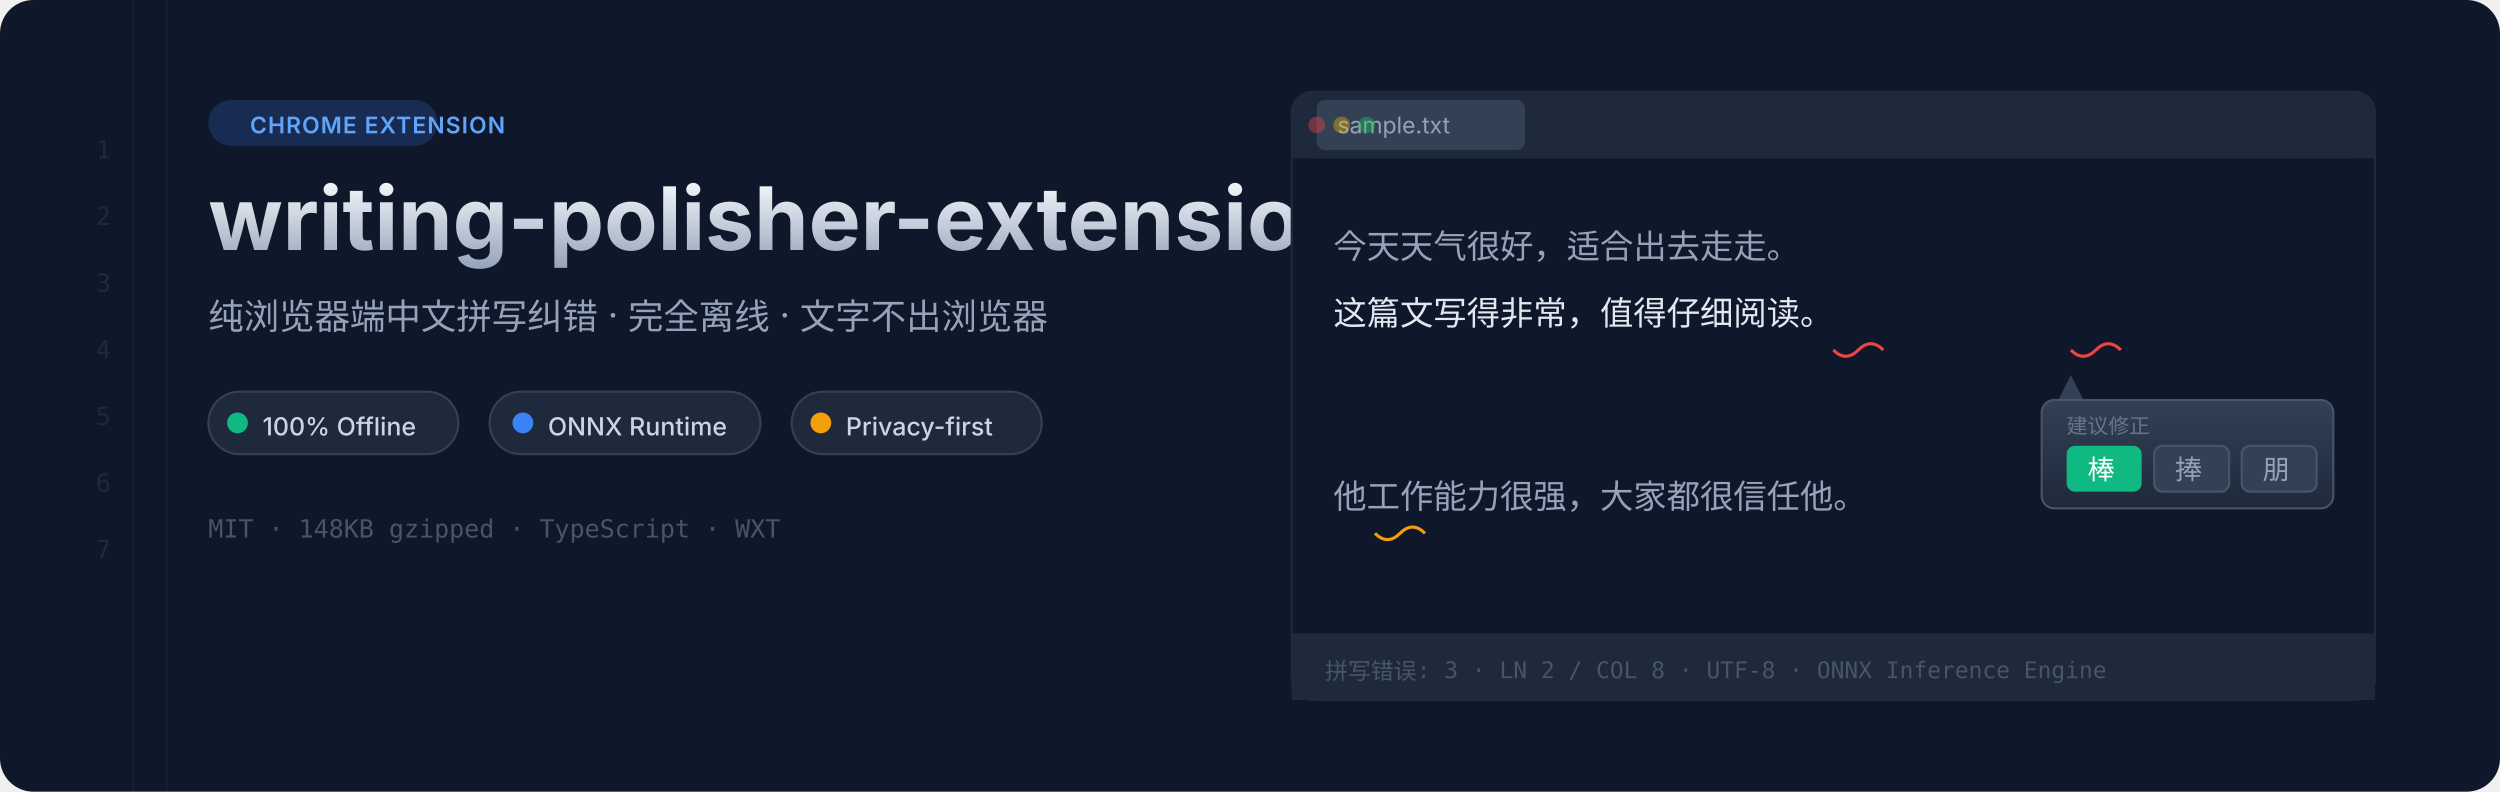
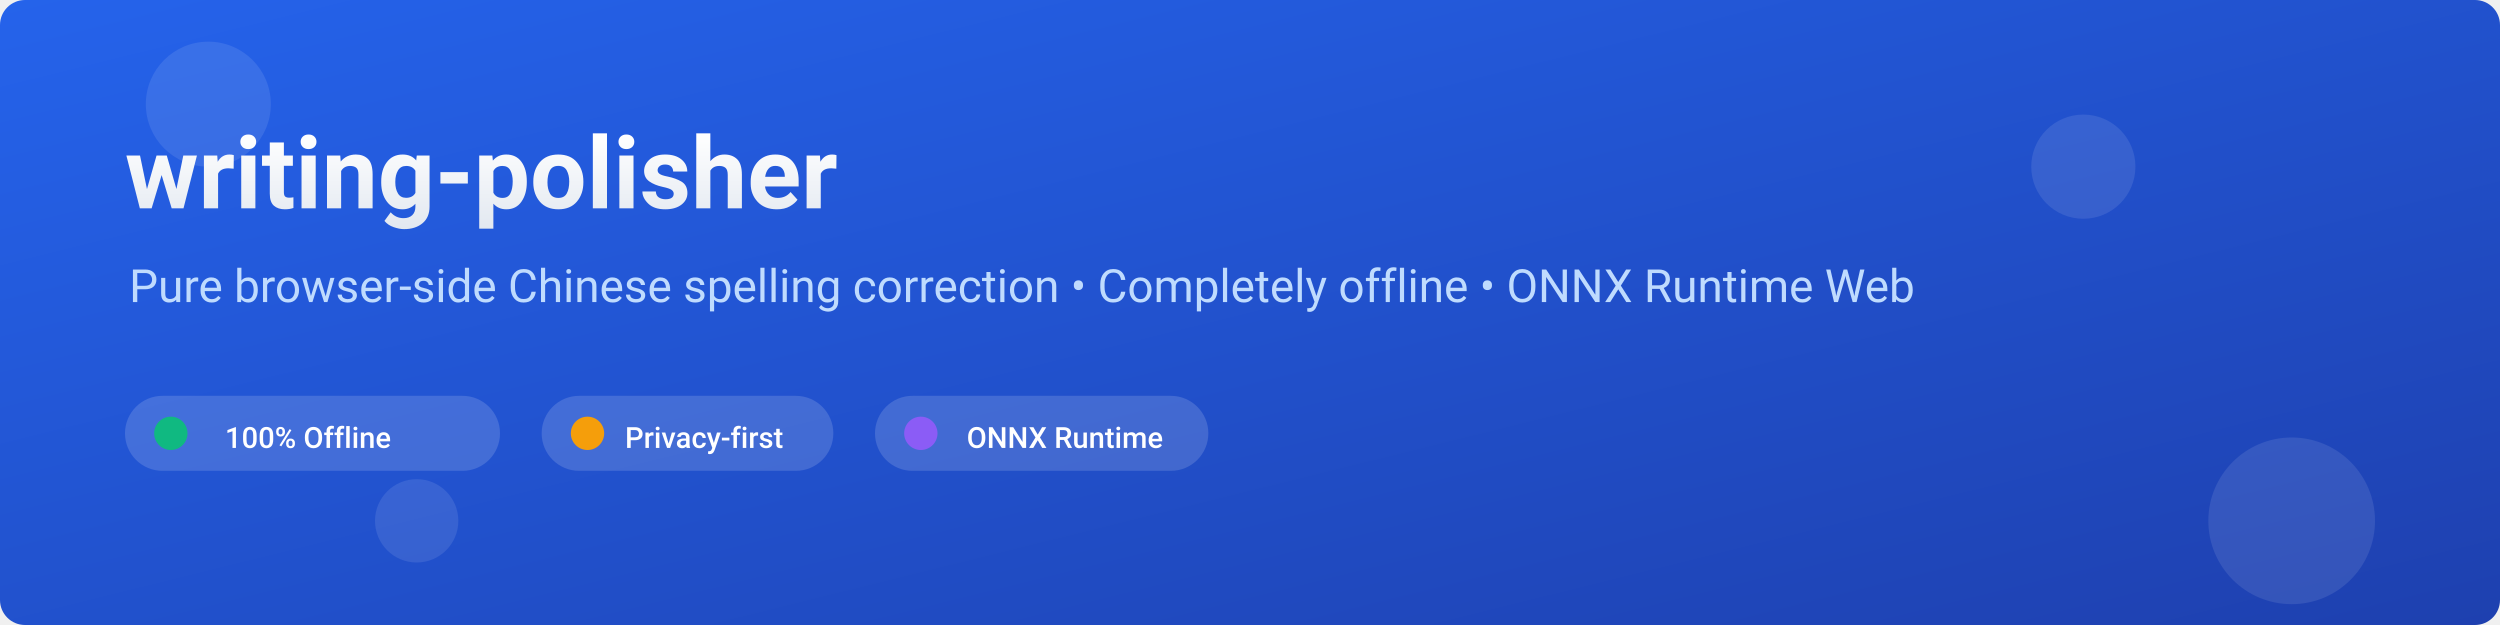
- <svg xmlns="http://www.w3.org/2000/svg" width="1200" height="380" viewBox="0 0 1200 380" role="img" aria-labelledby="hero-title hero-desc">
+ <svg xmlns="http://www.w3.org/2000/svg" width="1200" height="300" viewBox="0 0 1200 300">
  <defs>
-     <linearGradient id="bgGrad" x1="0" y1="0" x2="1200" y2="380">
-       <stop offset="0%" stop-color="#0f172a" />
-       <stop offset="100%" stop-color="#1e293b" />
+     <linearGradient id="bgGradient" x1="0%" x2="100%" y1="0%" y2="100%">
+       <stop offset="0%" style="stop-color:#2563eb;stop-opacity:1" />
+       <stop offset="100%" style="stop-color:#1e40af;stop-opacity:1" />
    </linearGradient>
-     <linearGradient id="textGrad" x1="0" y1="0" x2="0" y2="1">
-       <stop offset="0%" stop-color="#f1f5f9" />
-       <stop offset="100%" stop-color="#94a3b8" />
-     </linearGradient>
-     <linearGradient id="errorGrad" x1="0" y1="0" x2="1" y2="0">
-       <stop offset="0%" stop-color="#ef4444" />
-       <stop offset="50%" stop-color="#ef4444" />
-       <stop offset="100%" stop-color="#f87171" />
-     </linearGradient>
-     <linearGradient id="bubbleGrad" x1="0" y1="0" x2="0" y2="1">
-       <stop offset="0%" stop-color="#334155" />
-       <stop offset="100%" stop-color="#1e293b" />
+     <linearGradient id="textGradient" x1="0%" x2="0%" y1="0%" y2="100%">
+       <stop offset="0%" style="stop-color:#fff;stop-opacity:1" />
+       <stop offset="100%" style="stop-color:#e2e8f0;stop-opacity:1" />
    </linearGradient>
  </defs>
-   <rect width="1200" height="380" fill="url(#bgGrad)" rx="16" />
-   <g opacity="0.08" stroke="#64748b" stroke-width="1">
-     <line x1="64" y1="0" x2="64" y2="380" />
-     <line x1="80" y1="0" x2="80" y2="380" />
+   <rect width="1200" height="300" fill="url(#bgGradient)" rx="12" ry="12" />
+   <g opacity=".1">
+     <circle cx="100" cy="50" r="30" fill="#fff" />
+     <circle cx="1100" cy="250" r="40" fill="#fff" />
+     <circle cx="200" cy="250" r="20" fill="#fff" />
+     <circle cx="1000" cy="80" r="25" fill="#fff" />
  </g>
-   <g fill="#475569" font-family="ui-monospace, SFMono-Regular, Menlo, monospace" font-size="12" opacity="0.3">
-     <text x="46" y="76">1</text>
-     <text x="46" y="108">2</text>
-     <text x="46" y="140">3</text>
-     <text x="46" y="172">4</text>
-     <text x="46" y="204">5</text>
-     <text x="46" y="236">6</text>
-     <text x="46" y="268">7</text>
+   <text x="60" y="100" fill="url(#textGradient)" font-family="-apple-system, BlinkMacSystemFont, 'Segoe UI', Roboto, Oxygen, Ubuntu, Cantarell, sans-serif" font-size="48" font-weight="700">writing-polisher</text>
+   <text x="62" y="145" fill="#bfdbfe" font-family="-apple-system, BlinkMacSystemFont, 'Segoe UI', Roboto, Oxygen, Ubuntu, Cantarell, sans-serif" font-size="22" font-weight="400">Pure browser-side Chinese spelling correction • Completely offline • ONNX Runtime Web</text>
+   <g transform="translate(60, 190)">
+     <rect width="180" height="36" fill="rgba(255,255,255,0.15)" rx="18" />
+     <text x="48" y="25" fill="#fff" font-family="-apple-system, BlinkMacSystemFont, 'Segoe UI', Roboto, Oxygen, Ubuntu, Cantarell, sans-serif" font-size="14" font-weight="500">100% Offline</text>
+     <circle cx="22" cy="18" r="8" fill="#10b981" />
  </g>
-   <g transform="translate(100, 48)">
-     <rect width="110" height="22" rx="11" fill="#3b82f6" opacity="0.2" />
-     <text x="20" y="16" fill="#60a5fa" font-family="-apple-system, BlinkMacSystemFont, 'Segoe UI', sans-serif" font-size="11" font-weight="600" letter-spacing="0.5">CHROME EXTENSION</text>
-     <text x="0" y="72" fill="url(#textGrad)" font-family="-apple-system, BlinkMacSystemFont, 'Segoe UI', sans-serif" font-size="42" font-weight="700">writing-polisher-extension</text>
-     <text x="0" y="110" fill="#94a3b8" font-family="-apple-system, BlinkMacSystemFont, 'Segoe UI', sans-serif" font-size="17" font-weight="400">
-       纯浏览器端中文拼写纠错 · 完全离线 · 文字不出浏览器
-     </text>
-     <g transform="translate(0, 140)">
-       <rect width="120" height="30" rx="15" fill="#1e293b" stroke="#334155" stroke-width="1" />
-       <text x="26" y="21" fill="#cbd5e1" font-family="-apple-system, BlinkMacSystemFont, 'Segoe UI', sans-serif" font-size="12" font-weight="500">100% Offline</text>
-       <circle cx="14" cy="15" r="5" fill="#10b981" />
-     </g>
-     <g transform="translate(135, 140)">
-       <rect width="130" height="30" rx="15" fill="#1e293b" stroke="#334155" stroke-width="1" />
-       <text x="28" y="21" fill="#cbd5e1" font-family="-apple-system, BlinkMacSystemFont, 'Segoe UI', sans-serif" font-size="12" font-weight="500">ONNX Runtime</text>
-       <circle cx="16" cy="15" r="5" fill="#3b82f6" />
-     </g>
-     <g transform="translate(280, 140)">
-       <rect width="120" height="30" rx="15" fill="#1e293b" stroke="#334155" stroke-width="1" />
-       <text x="26" y="21" fill="#cbd5e1" font-family="-apple-system, BlinkMacSystemFont, 'Segoe UI', sans-serif" font-size="12" font-weight="500">Privacy-first</text>
-       <circle cx="14" cy="15" r="5" fill="#f59e0b" />
-     </g>
-     <text x="0" y="210" fill="#475569" font-family="ui-monospace, SFMono-Regular, Menlo, monospace" font-size="12">
-       MIT · 148KB gzipped · TypeScript · WXT
-     </text>
+   <g transform="translate(260, 190)">
+     <rect width="140" height="36" fill="rgba(255,255,255,0.15)" rx="18" />
+     <text x="40" y="25" fill="#fff" font-family="-apple-system, BlinkMacSystemFont, 'Segoe UI', Roboto, Oxygen, Ubuntu, Cantarell, sans-serif" font-size="14" font-weight="500">Privacy-first</text>
+     <circle cx="22" cy="18" r="8" fill="#f59e0b" />
  </g>
-   <g transform="translate(620, 44)">
-     <rect width="520" height="292" rx="10" fill="#0f172a" stroke="#1e293b" stroke-width="1" />
-     <rect x="0" y="0" width="520" height="32" rx="10" fill="#1e293b" />
-     <rect x="0" y="16" width="520" height="16" fill="#1e293b" />
-     <rect x="12" y="4" width="100" height="24" rx="4" fill="#334155" />
-     <text x="22" y="20" fill="#94a3b8" font-family="-apple-system, BlinkMacSystemFont, 'Segoe UI', sans-serif" font-size="11">sample.txt</text>
-     <circle cx="12" cy="16" r="4" fill="#ef4444" opacity="0.4" />
-     <circle cx="24" cy="16" r="4" fill="#eab308" opacity="0.4" />
-     <circle cx="36" cy="16" r="4" fill="#22c55e" opacity="0.4" />
-     <text x="20" y="80" fill="#94a3b8" font-family="-apple-system, BlinkMacSystemFont, 'PingFang SC', 'Segoe UI', sans-serif" font-size="16" font-weight="400">
-       今天天气很好，适合出去走走。
-     </text>
-     <text x="20" y="112" fill="#e2e8f0" font-family="-apple-system, BlinkMacSystemFont, 'PingFang SC', 'Segoe UI', sans-serif" font-size="16" font-weight="400">
-       这篇文<text fill="#f87171" font-weight="500">章</text>写得非常<text fill="#f87171" font-weight="500">捧</text>，值得仔细阅读。
-     </text>
-     <path d="M260,124 Q266,130 272,124 Q278,118 284,124" fill="none" stroke="#ef4444" stroke-width="1.5" />
-     <path d="M374,124 Q380,130 386,124 Q392,118 398,124" fill="none" stroke="#ef4444" stroke-width="1.5" />
-     <g transform="translate(360, 140)">
-       <polygon points="14,-4 8,8 20,8" fill="#334155" />
-       <rect x="0" y="8" width="140" height="52" rx="6" fill="url(#bubbleGrad)" stroke="#475569" stroke-width="1" />
-       <text x="12" y="24" fill="#64748b" font-family="-apple-system, BlinkMacSystemFont, 'PingFang SC', sans-serif" font-size="10">
-         建议修正
-       </text>
-       <rect x="12" y="30" width="36" height="22" rx="4" fill="#10b981" />
-       <text x="22" y="46" fill="#fff" font-family="-apple-system, BlinkMacSystemFont, 'PingFang SC', sans-serif" font-size="13" font-weight="500">棒</text>
-       <rect x="54" y="30" width="36" height="22" rx="4" fill="#334155" stroke="#475569" stroke-width="1" />
-       <text x="64" y="46" fill="#94a3b8" font-family="-apple-system, BlinkMacSystemFont, 'PingFang SC', sans-serif" font-size="13">捧</text>
-       <rect x="96" y="30" width="36" height="22" rx="4" fill="#334155" stroke="#475569" stroke-width="1" />
-       <text x="106" y="46" fill="#94a3b8" font-family="-apple-system, BlinkMacSystemFont, 'PingFang SC', sans-serif" font-size="13">朋</text>
-     </g>
-     <text x="20" y="200" fill="#94a3b8" font-family="-apple-system, BlinkMacSystemFont, 'PingFang SC', 'Segoe UI', sans-serif" font-size="16" font-weight="400">
-       他<text fill="#f87171" font-weight="500">的</text>工作能力很强，大家都很信任他。
-     </text>
-     <path d="M40,212 Q46,218 52,212 Q58,206 64,212" fill="none" stroke="#f59e0b" stroke-width="1.5" />
-     <rect x="0" y="260" width="520" height="32" rx="0 0 10 10" fill="#1e293b" />
-     <text x="16" y="282" fill="#475569" font-family="ui-monospace, SFMono-Regular, Menlo, monospace" font-size="11">
-       拼写错误: 3 · LN 2 / COL 8 · UTF-8 · ONNX Inference Engine
-     </text>
+   <g transform="translate(420, 190)">
+     <rect width="160" height="36" fill="rgba(255,255,255,0.15)" rx="18" />
+     <text x="44" y="25" fill="#fff" font-family="-apple-system, BlinkMacSystemFont, 'Segoe UI', Roboto, Oxygen, Ubuntu, Cantarell, sans-serif" font-size="14" font-weight="500">ONNX Runtime</text>
+     <circle cx="22" cy="18" r="8" fill="#8b5cf6" />
  </g>
</svg>
